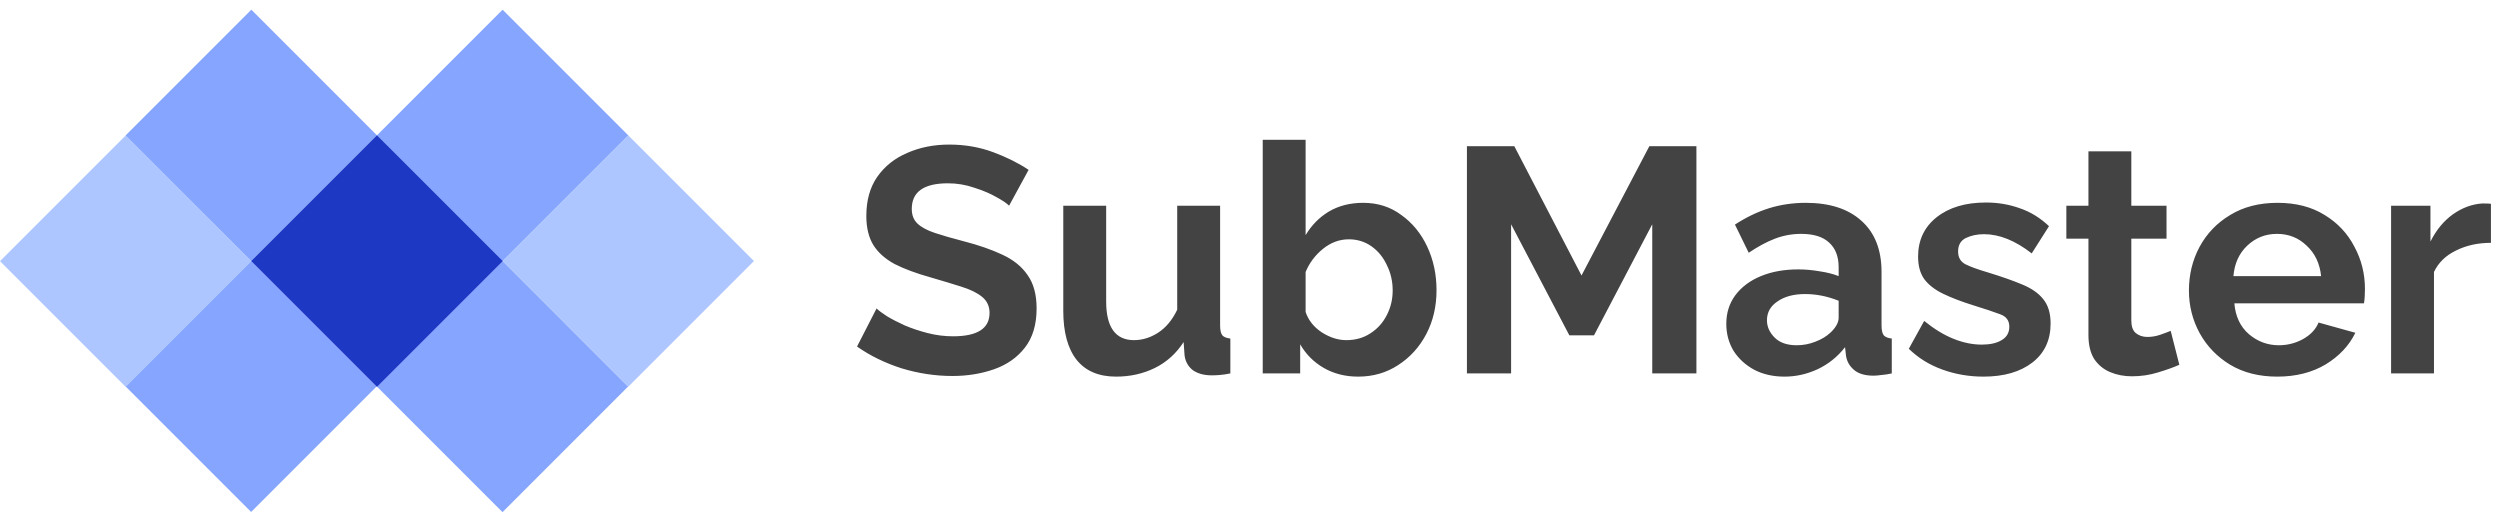
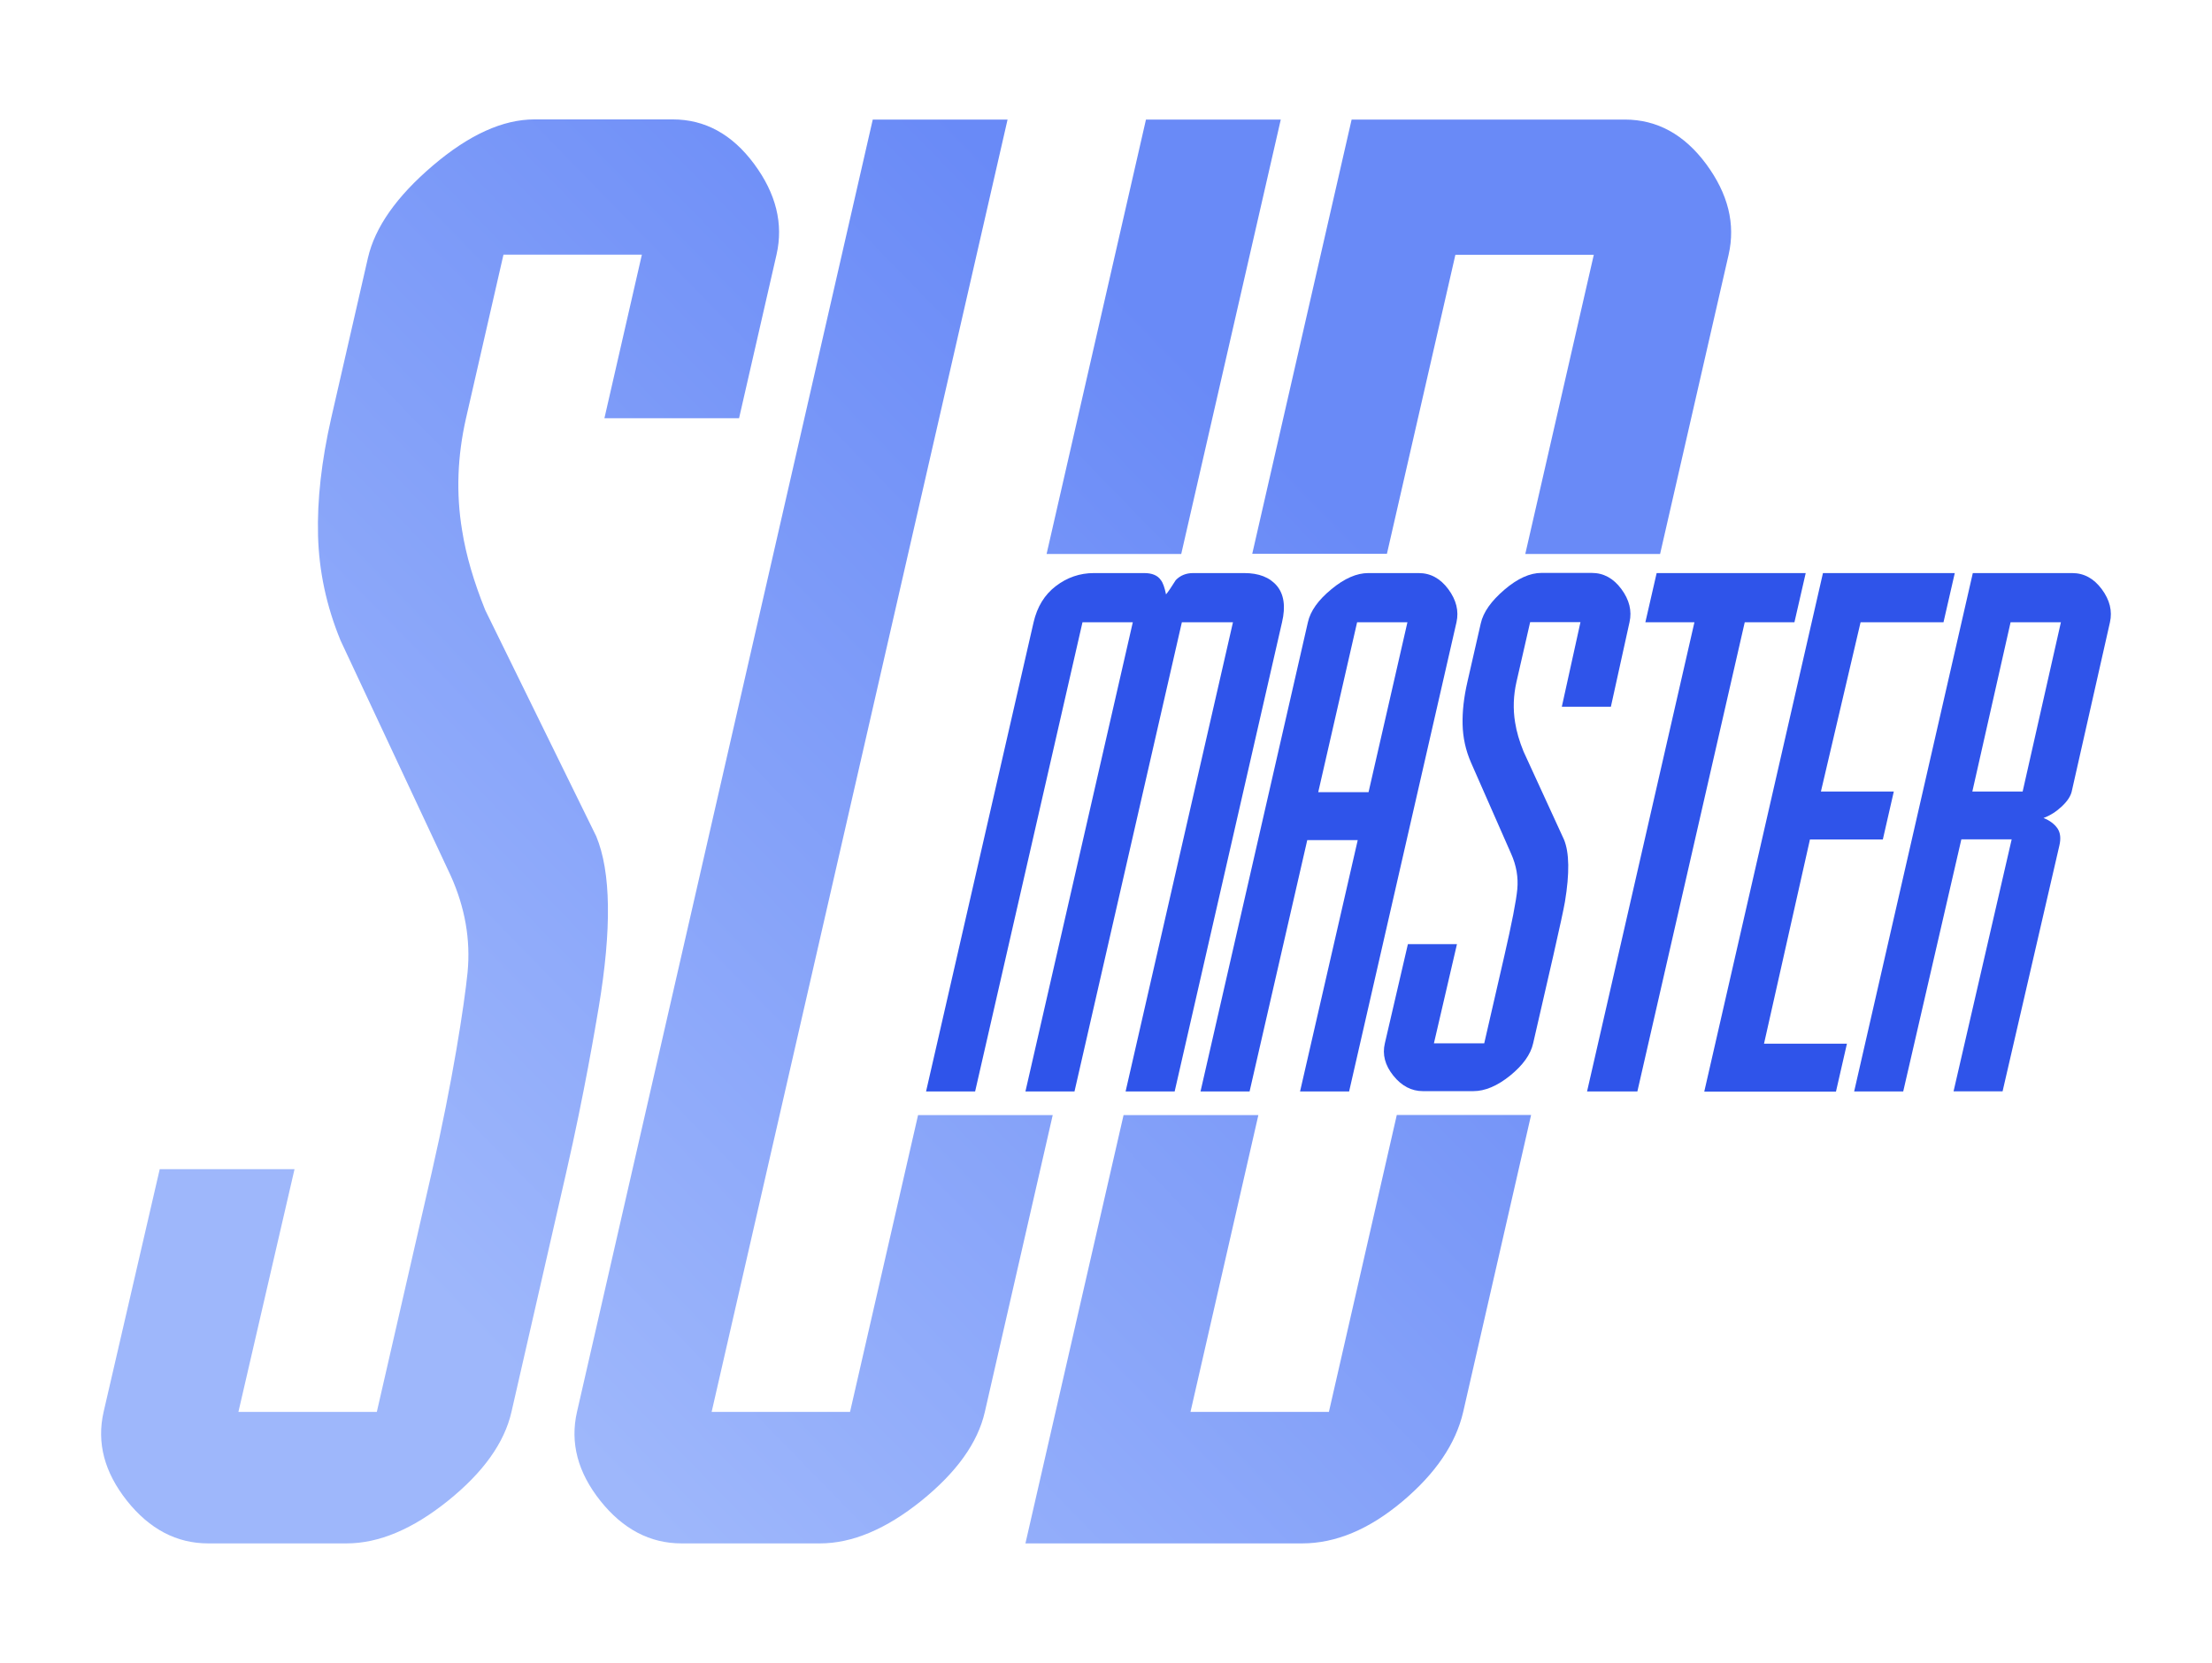
- <svg xmlns="http://www.w3.org/2000/svg" width="200" height="41" viewBox="0 0 200 41" fill="none">
-   <path d="M40.2 20.873L50.249 30.923L40.2 40.973L30.15 30.923L40.2 20.873Z" fill="#85A5FF" />
-   <path d="M20.09 20.865L30.136 30.911L20.09 40.956L10.045 30.911L20.09 20.865Z" fill="#85A5FF" />
-   <rect x="30.158" y="10.834" width="14.225" height="14.225" transform="rotate(45 30.1582 10.8337)" fill="#8A88FF" />
-   <rect x="10.059" y="10.834" width="14.225" height="14.225" transform="rotate(45 10.0587 10.8337)" fill="#ADC6FF" />
-   <path d="M40.208 0.775L50.267 10.834L40.208 20.892L30.149 10.834L40.208 0.775Z" fill="#85A5FF" />
-   <path d="M20.108 0.775L30.166 10.834L20.108 20.892L10.049 10.834L20.108 0.775Z" fill="#85A5FF" />
-   <rect x="50.257" y="10.825" width="14.225" height="14.225" transform="rotate(45 50.2572 10.8247)" fill="#ADC6FF" />
-   <path d="M30.158 10.825L40.217 20.883L30.158 30.942L20.099 20.883L30.158 10.825Z" fill="#1D39C4" />
-   <path d="M80.726 16.457C80.572 16.286 80.248 16.064 79.753 15.791C79.258 15.501 78.66 15.245 77.96 15.023C77.278 14.784 76.569 14.664 75.835 14.664C73.906 14.664 72.942 15.347 72.942 16.713C72.942 17.208 73.095 17.6 73.403 17.89C73.71 18.181 74.171 18.428 74.785 18.633C75.4 18.838 76.168 19.06 77.09 19.299C78.285 19.606 79.317 19.965 80.188 20.374C81.076 20.784 81.75 21.33 82.211 22.013C82.689 22.679 82.928 23.566 82.928 24.676C82.928 25.973 82.612 27.023 81.98 27.825C81.366 28.611 80.546 29.182 79.522 29.541C78.498 29.899 77.389 30.079 76.194 30.079C74.828 30.079 73.471 29.874 72.122 29.464C70.791 29.037 69.605 28.457 68.563 27.723L70.125 24.676C70.279 24.83 70.552 25.034 70.945 25.29C71.337 25.529 71.815 25.777 72.379 26.033C72.942 26.272 73.556 26.477 74.222 26.648C74.888 26.818 75.562 26.904 76.245 26.904C78.191 26.904 79.164 26.28 79.164 25.034C79.164 24.505 78.968 24.078 78.575 23.754C78.182 23.43 77.628 23.157 76.911 22.935C76.211 22.713 75.391 22.465 74.453 22.192C73.292 21.868 72.327 21.509 71.559 21.117C70.808 20.707 70.245 20.203 69.869 19.606C69.494 18.992 69.306 18.215 69.306 17.276C69.306 16.03 69.596 14.989 70.176 14.152C70.774 13.299 71.576 12.659 72.583 12.232C73.591 11.788 74.709 11.566 75.938 11.566C77.201 11.566 78.379 11.771 79.471 12.181C80.564 12.59 81.502 13.06 82.288 13.589L80.726 16.457ZM85.062 24.855V16.457H88.493V24.113C88.493 26.178 89.236 27.211 90.721 27.211C91.386 27.211 92.027 27.015 92.641 26.622C93.273 26.212 93.785 25.598 94.177 24.778V16.457H97.609V26.033C97.609 26.409 97.668 26.673 97.788 26.827C97.907 26.963 98.121 27.049 98.428 27.083V29.874C98.087 29.942 97.796 29.985 97.557 30.002C97.335 30.019 97.131 30.027 96.943 30.027C96.328 30.027 95.825 29.891 95.432 29.618C95.057 29.328 94.835 28.935 94.766 28.44L94.69 27.364C94.092 28.286 93.324 28.978 92.385 29.439C91.446 29.899 90.414 30.13 89.287 30.13C87.904 30.13 86.854 29.686 86.138 28.798C85.421 27.894 85.062 26.579 85.062 24.855ZM108.649 30.13C107.624 30.13 106.711 29.899 105.909 29.439C105.107 28.978 104.475 28.346 104.014 27.544V29.874H101.018V11.182H104.449V18.812C104.927 18.01 105.55 17.378 106.319 16.918C107.104 16.457 108.017 16.226 109.058 16.226C110.219 16.226 111.235 16.55 112.105 17.199C112.993 17.831 113.684 18.676 114.179 19.734C114.674 20.793 114.922 21.953 114.922 23.216C114.922 24.514 114.649 25.683 114.103 26.724C113.556 27.766 112.805 28.593 111.849 29.208C110.91 29.823 109.844 30.13 108.649 30.13ZM107.701 27.211C108.435 27.211 109.075 27.032 109.622 26.673C110.185 26.315 110.62 25.837 110.928 25.239C111.252 24.625 111.414 23.959 111.414 23.242C111.414 22.508 111.26 21.834 110.953 21.219C110.663 20.588 110.253 20.084 109.724 19.709C109.195 19.333 108.589 19.145 107.906 19.145C107.155 19.145 106.464 19.401 105.832 19.913C105.218 20.408 104.757 21.023 104.449 21.757V24.958C104.671 25.623 105.107 26.17 105.755 26.596C106.404 27.006 107.053 27.211 107.701 27.211ZM132.18 29.874V17.942L127.52 26.827H125.548L120.888 17.942V29.874H117.354V11.694H121.144L126.521 22.039L131.949 11.694H135.713V29.874H132.18ZM138.104 25.905C138.104 25.034 138.343 24.275 138.821 23.626C139.316 22.96 139.999 22.448 140.87 22.09C141.74 21.731 142.739 21.552 143.865 21.552C144.429 21.552 145.001 21.603 145.581 21.706C146.161 21.791 146.665 21.919 147.092 22.09V21.373C147.092 20.519 146.836 19.862 146.324 19.401C145.828 18.94 145.086 18.71 144.096 18.71C143.362 18.71 142.662 18.838 141.996 19.094C141.33 19.35 140.631 19.726 139.897 20.221L138.796 17.967C139.683 17.387 140.588 16.952 141.51 16.662C142.449 16.371 143.43 16.226 144.454 16.226C146.366 16.226 147.851 16.704 148.91 17.66C149.985 18.616 150.523 19.982 150.523 21.757V26.033C150.523 26.409 150.583 26.673 150.702 26.827C150.821 26.963 151.035 27.049 151.342 27.083V29.874C151.035 29.942 150.753 29.985 150.497 30.002C150.258 30.036 150.053 30.053 149.883 30.053C149.2 30.053 148.679 29.899 148.321 29.592C147.962 29.285 147.749 28.909 147.681 28.465L147.604 27.774C147.006 28.542 146.272 29.131 145.402 29.541C144.548 29.933 143.669 30.13 142.764 30.13C141.86 30.13 141.057 29.951 140.357 29.592C139.658 29.217 139.103 28.713 138.693 28.081C138.301 27.433 138.104 26.707 138.104 25.905ZM146.452 26.596C146.878 26.187 147.092 25.794 147.092 25.419V24.061C146.204 23.703 145.308 23.524 144.403 23.524C143.498 23.524 142.764 23.72 142.201 24.113C141.638 24.488 141.356 24.992 141.356 25.623C141.356 26.135 141.561 26.596 141.971 27.006C142.38 27.416 142.969 27.62 143.737 27.62C144.249 27.62 144.745 27.527 145.222 27.339C145.718 27.151 146.127 26.904 146.452 26.596ZM158.671 30.13C157.527 30.13 156.435 29.942 155.393 29.567C154.352 29.191 153.456 28.636 152.705 27.902L153.934 25.674C154.736 26.323 155.521 26.801 156.29 27.108C157.058 27.416 157.809 27.569 158.543 27.569C159.209 27.569 159.738 27.45 160.13 27.211C160.54 26.972 160.745 26.613 160.745 26.135C160.745 25.64 160.497 25.308 160.002 25.137C159.507 24.949 158.816 24.719 157.928 24.445C156.938 24.138 156.11 23.822 155.445 23.498C154.779 23.174 154.275 22.781 153.934 22.32C153.61 21.859 153.447 21.262 153.447 20.528C153.447 19.213 153.942 18.164 154.932 17.378C155.923 16.593 157.237 16.201 158.876 16.201C159.832 16.201 160.736 16.354 161.59 16.662C162.443 16.952 163.22 17.43 163.92 18.095L162.537 20.272C161.223 19.248 159.951 18.735 158.722 18.735C158.176 18.735 157.689 18.838 157.263 19.043C156.853 19.248 156.648 19.606 156.648 20.118C156.648 20.596 156.844 20.938 157.237 21.142C157.647 21.347 158.261 21.569 159.08 21.808C160.139 22.133 161.035 22.448 161.769 22.756C162.52 23.063 163.083 23.455 163.459 23.933C163.852 24.411 164.048 25.06 164.048 25.879C164.048 27.211 163.561 28.252 162.588 29.003C161.615 29.754 160.31 30.13 158.671 30.13ZM174.347 29.182C173.886 29.387 173.314 29.592 172.631 29.797C171.965 30.002 171.274 30.104 170.557 30.104C169.925 30.104 169.345 29.993 168.816 29.771C168.287 29.549 167.86 29.2 167.536 28.721C167.228 28.227 167.075 27.586 167.075 26.801V19.094H165.308V16.457H167.075V12.104H170.506V16.457H173.322V19.094H170.506V25.649C170.506 26.11 170.625 26.443 170.864 26.648C171.12 26.852 171.428 26.955 171.786 26.955C172.145 26.955 172.494 26.895 172.836 26.776C173.177 26.656 173.45 26.554 173.655 26.468L174.347 29.182ZM182.181 30.13C180.73 30.13 179.475 29.814 178.417 29.182C177.375 28.551 176.565 27.714 175.984 26.673C175.404 25.615 175.114 24.471 175.114 23.242C175.114 21.979 175.395 20.818 175.959 19.76C176.539 18.684 177.358 17.831 178.417 17.199C179.475 16.55 180.738 16.226 182.206 16.226C183.674 16.226 184.929 16.55 185.97 17.199C187.011 17.831 187.805 18.676 188.351 19.734C188.915 20.775 189.196 21.902 189.196 23.114C189.196 23.558 189.171 23.942 189.12 24.266H178.749C178.835 25.308 179.219 26.127 179.902 26.724C180.602 27.322 181.404 27.62 182.309 27.62C182.991 27.62 183.632 27.458 184.229 27.134C184.844 26.793 185.262 26.349 185.484 25.803L188.428 26.622C187.933 27.646 187.139 28.491 186.047 29.157C184.954 29.805 183.666 30.13 182.181 30.13ZM178.673 22.09H185.688C185.586 21.083 185.202 20.272 184.536 19.657C183.888 19.026 183.094 18.71 182.155 18.71C181.233 18.71 180.439 19.026 179.774 19.657C179.125 20.272 178.758 21.083 178.673 22.09ZM199.275 19.427C198.234 19.427 197.304 19.632 196.484 20.041C195.665 20.434 195.076 21.006 194.718 21.757V29.874H191.287V16.457H194.436V19.324C194.897 18.403 195.494 17.677 196.228 17.148C196.98 16.619 197.765 16.329 198.584 16.277C198.943 16.277 199.173 16.286 199.275 16.303V19.427Z" fill="#434343" />
+ <svg xmlns="http://www.w3.org/2000/svg" version="1.1" id="Слой_1" x="0px" y="0px" viewBox="0 0 141.12 106.12" style="enable-background:new 0 0 141.12 106.12;" xml:space="preserve">
+   <style type="text/css">
+ 	.st0{fill:#2F54EA;}
+ 	.st1{fill:url(#SVGID_1_);}
+ 	.st2{fill:url(#SVGID_2_);}
+ 	.st3{fill:url(#SVGID_3_);}
+ 	.st4{fill:url(#SVGID_4_);}
+ 	.st5{fill:url(#SVGID_5_);}
+ </style>
+   <g>
+     <g>
+       <path class="st0" d="M65.94,39.71c0.23-0.99,0.7-1.76,1.42-2.31c0.72-0.55,1.53-0.83,2.43-0.83H73c0.5,0,0.86,0.15,1.06,0.45    c0.13,0.16,0.24,0.47,0.33,0.91c0.16-0.19,0.36-0.5,0.62-0.91c0.29-0.3,0.66-0.45,1.11-0.45h3.26c0.93,0,1.62,0.27,2.08,0.81    c0.45,0.54,0.57,1.31,0.33,2.33l-6.85,29.94h-3.13l6.85-29.94h-3.26l-6.85,29.94h-3.13l6.85-29.94h-3.21l-6.85,29.94h-3.13    L65.94,39.71z" />
+       <path class="st0" d="M90.51,36.57c0.75,0,1.38,0.34,1.89,1.03c0.51,0.69,0.68,1.39,0.52,2.11l-6.85,29.94h-3.13l3.68-16.04H83.4    l-3.68,16.04h-3.13l6.85-29.94c0.16-0.72,0.66-1.42,1.5-2.11c0.83-0.69,1.62-1.03,2.35-1.03H90.51z M84.1,50.55h3.21l2.48-10.84    h-3.21L84.1,50.55z" />
+       <path class="st0" d="M93.31,46.23c-0.02-0.83,0.08-1.73,0.31-2.73l0.85-3.72c0.16-0.72,0.67-1.43,1.51-2.15    c0.84-0.72,1.63-1.07,2.36-1.07h3.21c0.75,0,1.38,0.34,1.89,1.03c0.51,0.69,0.68,1.39,0.52,2.11l-1.19,5.4h-3.13l1.19-5.4h-3.21    l-0.87,3.8c-0.2,0.88-0.23,1.75-0.09,2.6c0.09,0.58,0.27,1.2,0.54,1.86l2.58,5.62c0.34,0.83,0.36,2.15,0.06,3.96    c-0.08,0.47-0.33,1.62-0.75,3.47l-1.28,5.57c-0.16,0.72-0.66,1.4-1.47,2.06c-0.82,0.66-1.6,0.99-2.35,0.99h-3.21    c-0.73,0-1.36-0.33-1.89-0.99c-0.53-0.66-0.71-1.35-0.54-2.06l1.47-6.33h3.13l-1.47,6.33h3.21l1.28-5.57    c0.48-2.09,0.76-3.52,0.83-4.27c0.07-0.76-0.06-1.51-0.39-2.25l-2.56-5.82C93.5,47.87,93.33,47.06,93.31,46.23z" />
+       <path class="st0" d="M115.2,36.57l-0.72,3.14h-3.17l-6.85,29.94h-3.21l6.85-29.94h-3.13l0.72-3.14H115.2z" />
+       <path class="st0" d="M108.73,69.65l7.57-33.08h8.41l-0.72,3.14h-5.29l-2.53,10.8h4.65l-0.7,3.06h-4.65l-2.93,13.03h5.29l-0.7,3.06    H108.73z" />
+       <path class="st0" d="M124.63,69.65l3.71-16.09h-3.21l-3.71,16.09h-3.13l7.57-33.08h6.34c0.75,0,1.38,0.34,1.89,1.03    c0.51,0.69,0.68,1.39,0.52,2.11l-2.44,10.8c-0.07,0.3-0.28,0.62-0.63,0.95c-0.35,0.33-0.74,0.58-1.17,0.74    c0.41,0.16,0.7,0.39,0.89,0.66c0.19,0.28,0.23,0.65,0.12,1.11l-3.62,15.67H124.63z M125.83,50.51h3.21l2.44-10.8h-3.21    L125.83,50.51z" />
+     </g>
+     <g>
+       <linearGradient id="SVGID_1_" gradientUnits="userSpaceOnUse" x1="13.184" y1="67.751" x2="67.698" y2="14.527">
+         <stop offset="0" style="stop-color:#9EB7FB" />
+         <stop offset="1" style="stop-color:#698AF7" />
+       </linearGradient>
+       <path class="st1" d="M20.29,34.17c-0.06-2.27,0.22-4.76,0.84-7.49l2.34-10.21c0.45-1.97,1.83-3.93,4.14-5.9    c2.31-1.97,4.47-2.95,6.48-2.95h8.83c2.06,0,3.79,0.95,5.19,2.84c1.4,1.89,1.88,3.82,1.43,5.79l-2.39,10.44h-8.59l2.39-10.44    h-8.83l-2.39,10.44c-0.55,2.42-0.64,4.8-0.25,7.15c0.25,1.59,0.75,3.29,1.48,5.1l7.08,14.43c0.94,2.27,0.99,5.9,0.16,10.89    c-0.22,1.29-0.91,5.46-2.07,10.53L32.63,90.1c-0.45,1.97-1.8,3.86-4.05,5.67c-2.25,1.81-4.41,2.72-6.47,2.72h-8.83    c-2.01,0-3.74-0.91-5.18-2.72c-1.44-1.82-1.94-3.7-1.49-5.67l3.58-15.49h8.6L15.21,90.1h8.83l3.51-15.31    c1.32-5.75,2.07-10.66,2.28-12.74c0.2-2.08-0.16-4.14-1.08-6.18l-7.02-14.99C20.82,38.67,20.35,36.44,20.29,34.17z" />
+       <linearGradient id="SVGID_2_" gradientUnits="userSpaceOnUse" x1="19.854" y1="74.582" x2="74.368" y2="21.358">
+         <stop offset="0" style="stop-color:#9EB7FB" />
+         <stop offset="1" style="stop-color:#698AF7" />
+       </linearGradient>
+       <polygon class="st2" points="75.36,35.35 81.71,7.63 73.11,7.63 66.77,35.35   " />
+       <linearGradient id="SVGID_3_" gradientUnits="userSpaceOnUse" x1="26.686" y1="81.58" x2="81.2" y2="28.356">
+         <stop offset="0" style="stop-color:#9EB7FB" />
+         <stop offset="1" style="stop-color:#698AF7" />
+       </linearGradient>
+       <path class="st3" d="M58.57,71.16L54.23,90.1h-8.83L64.28,7.63h-8.6L36.81,90.1c-0.45,1.97,0.05,3.86,1.49,5.67    c1.44,1.81,3.17,2.72,5.18,2.72h8.83c2.06,0,4.22-0.91,6.47-2.72c2.25-1.82,3.6-3.7,4.05-5.67l4.33-18.94H58.57z" />
+       <linearGradient id="SVGID_4_" gradientUnits="userSpaceOnUse" x1="30.509" y1="85.496" x2="85.024" y2="32.272">
+         <stop offset="0" style="stop-color:#9EB7FB" />
+         <stop offset="1" style="stop-color:#698AF7" />
+       </linearGradient>
+       <path class="st4" d="M88.48,35.35l4.37-19.09h8.83l-4.37,19.09h8.6l4.37-19.09c0.45-1.97-0.03-3.89-1.43-5.79    c-1.4-1.89-3.13-2.84-5.19-2.84H86.23l-6.34,27.71H88.48z" />
+       <linearGradient id="SVGID_5_" gradientUnits="userSpaceOnUse" x1="53.965" y1="109.52" x2="108.479" y2="56.296">
+         <stop offset="0" style="stop-color:#9EB7FB" />
+         <stop offset="1" style="stop-color:#698AF7" />
+       </linearGradient>
+       <path class="st5" d="M89.11,71.16L84.78,90.1h-8.83l4.33-18.94h-8.6l-6.26,27.33h17.65c2.14,0,4.27-0.89,6.39-2.67    c2.12-1.78,3.42-3.69,3.89-5.73l4.33-18.94H89.11z" />
+     </g>
+   </g>
</svg>
